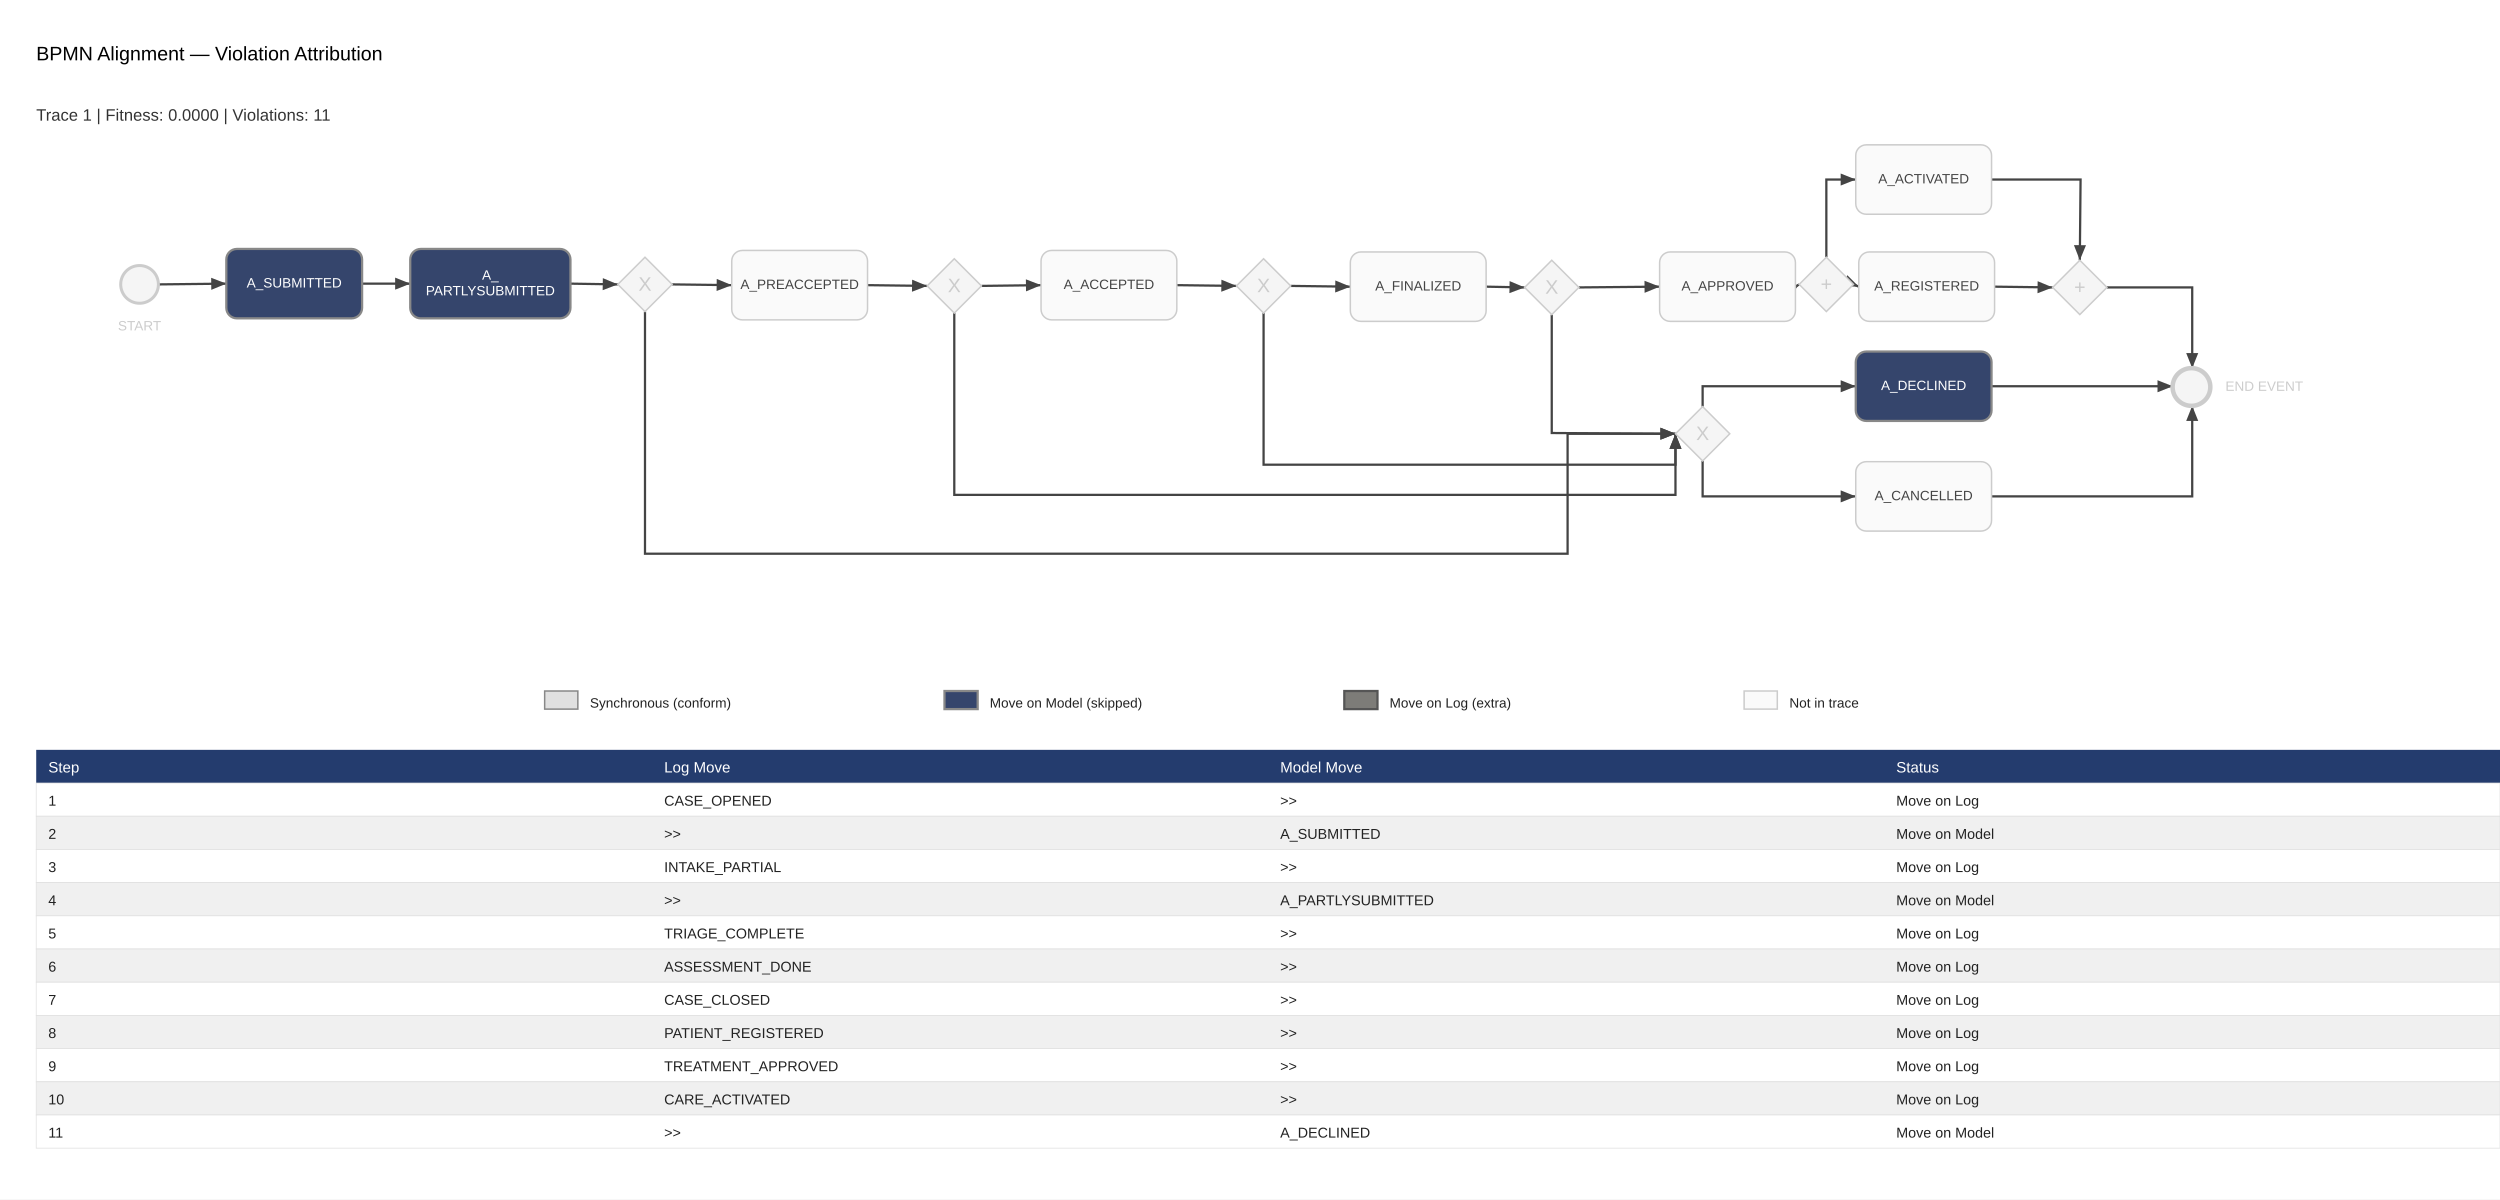
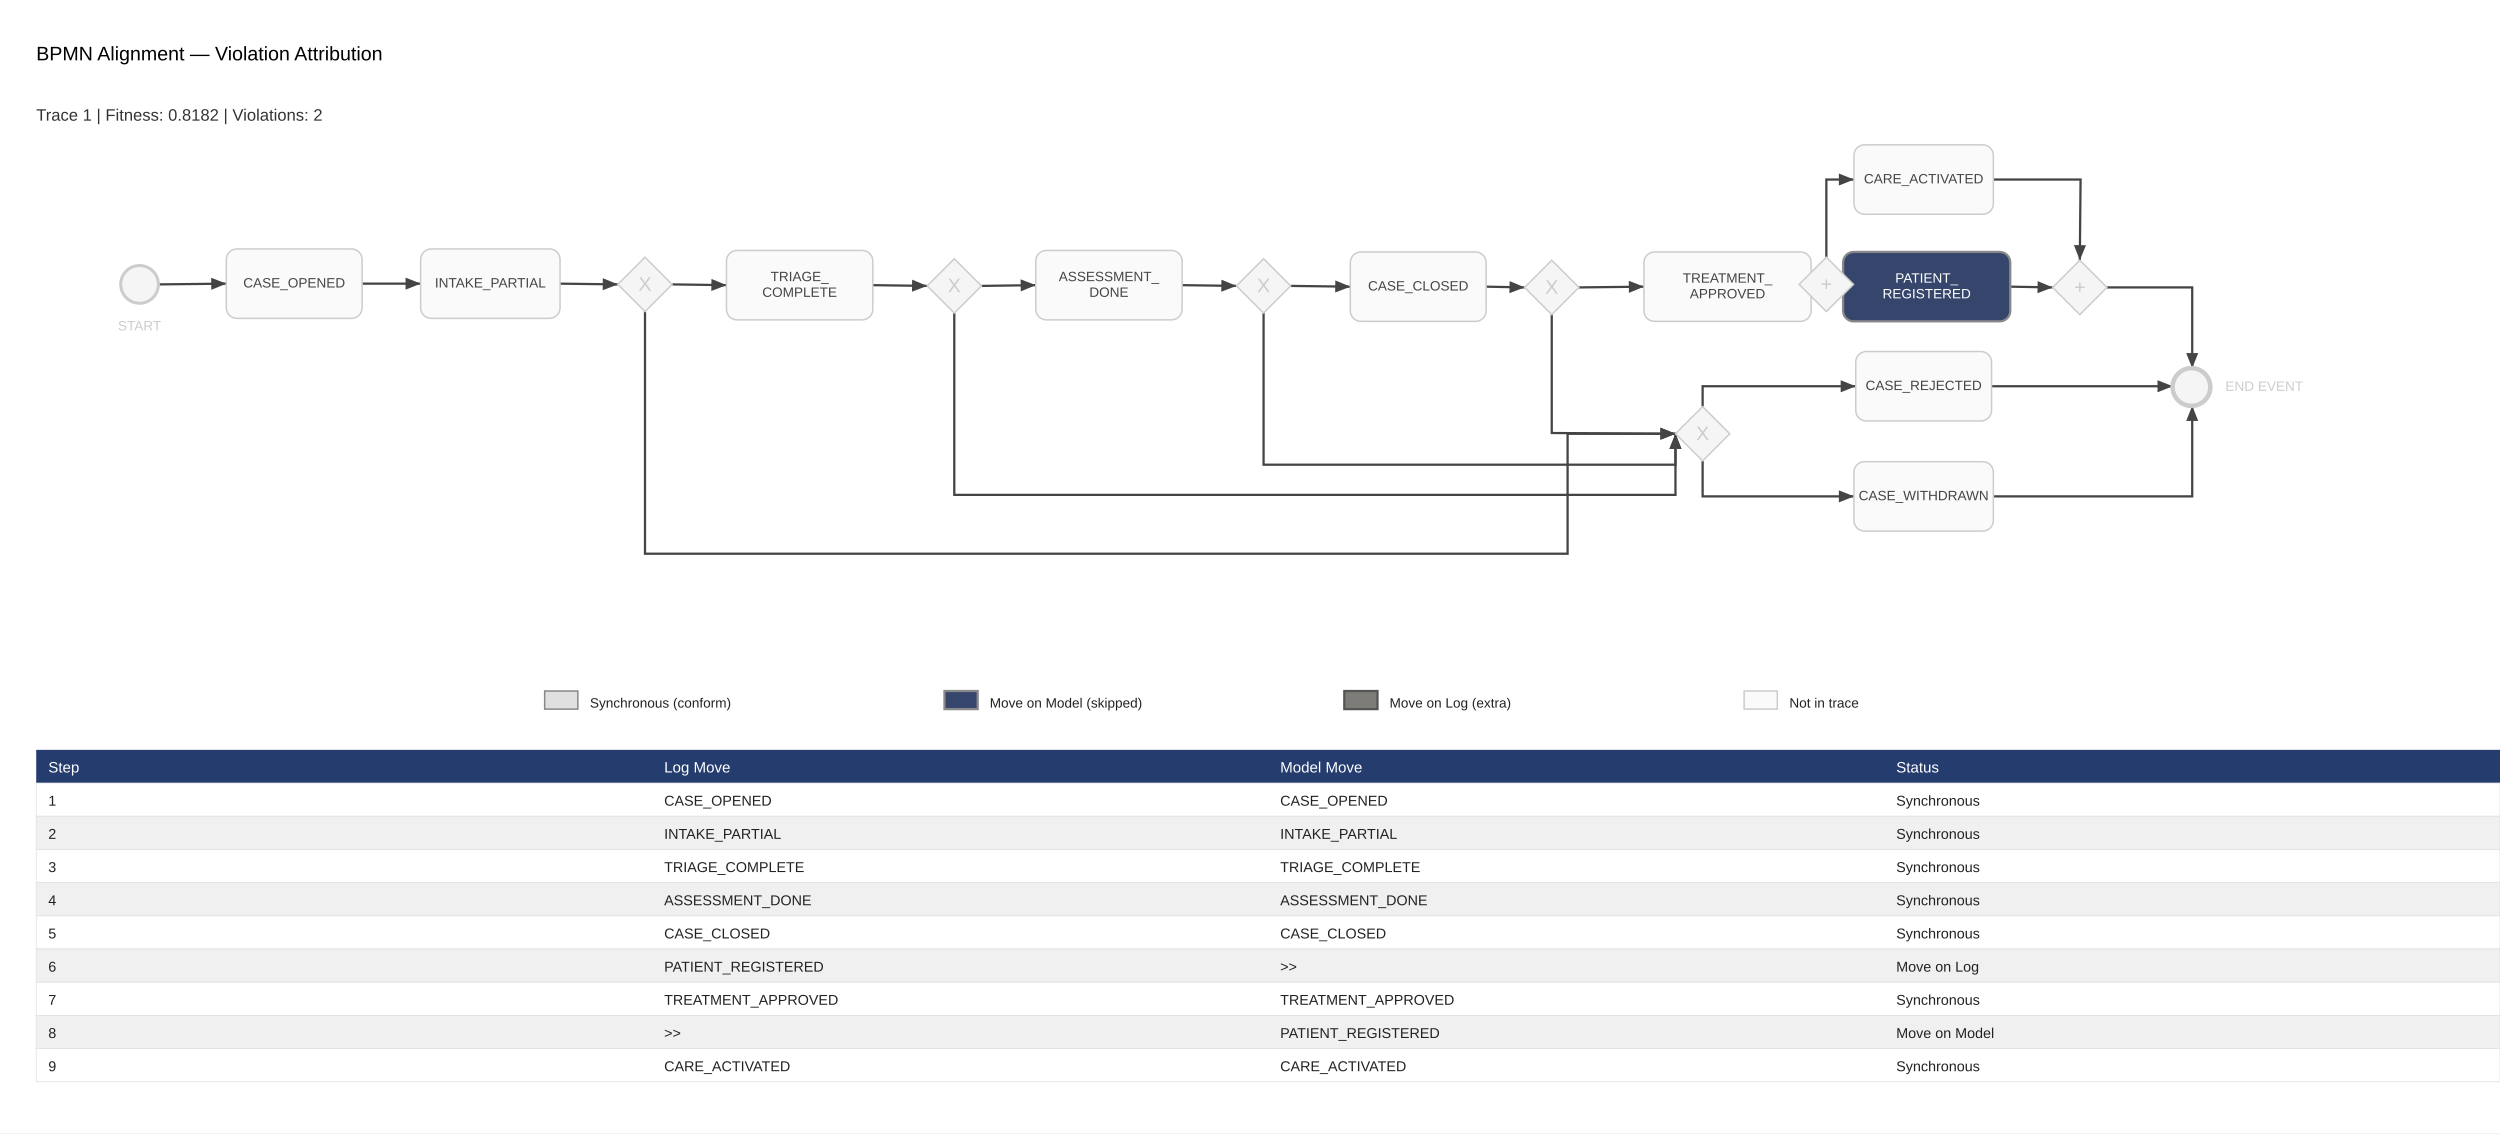
- <svg xmlns="http://www.w3.org/2000/svg" width="1657.0" height="795.0" viewBox="0 0 1657.0 795.0">
+ <svg xmlns="http://www.w3.org/2000/svg" width="1657.0" height="751.0" viewBox="0 0 1657.0 751.0">
  <defs>
    <marker id="arrow-grey" viewBox="0 0 10 10" refX="10" refY="5" markerWidth="10" markerHeight="10" orient="auto" markerUnits="userSpaceOnUse">
      <path d="M0,1 L10,5 L0,9 Z" fill="#444444" />
    </marker>
    <marker id="arrow-faded" viewBox="0 0 10 10" refX="10" refY="5" markerWidth="8" markerHeight="8" orient="auto" markerUnits="userSpaceOnUse">
      <path d="M0,1 L10,5 L0,9 Z" fill="#AAAAAA" />
    </marker>
  </defs>
  <rect x="0" y="0" width="100%" height="100%" fill="white" />
  <text x="24" y="40" font-family="Arial, sans-serif" font-size="13" fill="black">BPMN Alignment — Violation Attribution</text>
-   <text x="24" y="80.0" font-family="Arial, sans-serif" font-size="11" fill="#333">Trace 1   |   Fitness: 0.0000   |   Violations: 11</text>
-   <polyline points="240.0,188.0 271.9,188.0" fill="none" stroke="#444444" stroke-width="1.5" stroke-linejoin="miter" stroke-linecap="butt" marker-end="url(#arrow-grey)" />
-   <polyline points="378.1,188.0 409.5,188.5" fill="none" stroke="#444444" stroke-width="1.5" stroke-linejoin="miter" stroke-linecap="butt" marker-end="url(#arrow-grey)" />
-   <polyline points="445.5,188.5 485.0,189.0" fill="none" stroke="#444444" stroke-width="1.5" stroke-linejoin="miter" stroke-linecap="butt" marker-end="url(#arrow-grey)" />
-   <polyline points="575.0,189.0 614.5,189.5" fill="none" stroke="#444444" stroke-width="1.5" stroke-linejoin="miter" stroke-linecap="butt" marker-end="url(#arrow-grey)" />
-   <polyline points="650.5,189.5 690.0,189.0" fill="none" stroke="#444444" stroke-width="1.5" stroke-linejoin="miter" stroke-linecap="butt" marker-end="url(#arrow-grey)" />
-   <polyline points="780.0,189.0 819.5,189.5" fill="none" stroke="#444444" stroke-width="1.5" stroke-linejoin="miter" stroke-linecap="butt" marker-end="url(#arrow-grey)" />
+   <text x="24" y="80.0" font-family="Arial, sans-serif" font-size="11" fill="#333">Trace 1   |   Fitness: 0.8182   |   Violations: 2</text>
+   <polyline points="240.0,188.0 278.8,188.0" fill="none" stroke="#444444" stroke-width="1.5" stroke-linejoin="miter" stroke-linecap="butt" marker-end="url(#arrow-grey)" />
+   <polyline points="371.2,188.0 409.5,188.5" fill="none" stroke="#444444" stroke-width="1.5" stroke-linejoin="miter" stroke-linecap="butt" marker-end="url(#arrow-grey)" />
+   <polyline points="445.5,188.5 481.5,189.0" fill="none" stroke="#444444" stroke-width="1.5" stroke-linejoin="miter" stroke-linecap="butt" marker-end="url(#arrow-grey)" />
+   <polyline points="578.5,189.0 614.5,189.5" fill="none" stroke="#444444" stroke-width="1.5" stroke-linejoin="miter" stroke-linecap="butt" marker-end="url(#arrow-grey)" />
+   <polyline points="650.5,189.5 686.5,189.0" fill="none" stroke="#444444" stroke-width="1.5" stroke-linejoin="miter" stroke-linecap="butt" marker-end="url(#arrow-grey)" />
+   <polyline points="783.5,189.0 819.5,189.5" fill="none" stroke="#444444" stroke-width="1.5" stroke-linejoin="miter" stroke-linecap="butt" marker-end="url(#arrow-grey)" />
  <polyline points="855.5,189.5 895.0,190.0" fill="none" stroke="#444444" stroke-width="1.5" stroke-linejoin="miter" stroke-linecap="butt" marker-end="url(#arrow-grey)" />
-   <polyline points="1322.0,190.0 1360.5,190.5" fill="none" stroke="#444444" stroke-width="1.5" stroke-linejoin="miter" stroke-linecap="butt" marker-end="url(#arrow-grey)" />
-   <polyline points="1320.0,119.0 1379.0,119.0 1378.5,172.5" fill="none" stroke="#444444" stroke-width="1.5" stroke-linejoin="miter" stroke-linecap="butt" marker-end="url(#arrow-grey)" />
+   <polyline points="1332.4,190.0 1360.5,190.5" fill="none" stroke="#444444" stroke-width="1.5" stroke-linejoin="miter" stroke-linecap="butt" marker-end="url(#arrow-grey)" />
+   <polyline points="1321.2,119.0 1379.0,119.0 1378.5,172.5" fill="none" stroke="#444444" stroke-width="1.5" stroke-linejoin="miter" stroke-linecap="butt" marker-end="url(#arrow-grey)" />
  <polyline points="1320.0,256.0 1440.0,256.0" fill="none" stroke="#444444" stroke-width="1.5" stroke-linejoin="miter" stroke-linecap="butt" marker-end="url(#arrow-grey)" />
-   <polyline points="1320.0,329.0 1453.0,329.0 1453.0,269.0" fill="none" stroke="#444444" stroke-width="1.5" stroke-linejoin="miter" stroke-linecap="butt" marker-end="url(#arrow-grey)" />
+   <polyline points="1321.2,329.0 1453.0,329.0 1453.0,269.0" fill="none" stroke="#444444" stroke-width="1.5" stroke-linejoin="miter" stroke-linecap="butt" marker-end="url(#arrow-grey)" />
  <polyline points="985.0,190.0 1010.5,190.5" fill="none" stroke="#444444" stroke-width="1.5" stroke-linejoin="miter" stroke-linecap="butt" marker-end="url(#arrow-grey)" />
-   <polyline points="1046.5,190.5 1100.0,190.0" fill="none" stroke="#444444" stroke-width="1.5" stroke-linejoin="miter" stroke-linecap="butt" marker-end="url(#arrow-grey)" />
+   <polyline points="1046.5,190.5 1089.6,190.0" fill="none" stroke="#444444" stroke-width="1.5" stroke-linejoin="miter" stroke-linecap="butt" marker-end="url(#arrow-grey)" />
  <polyline points="427.5,206.5 427.5,367.0 1039.0,367.0 1039.0,287.5 1110.5,287.5" fill="none" stroke="#444444" stroke-width="1.5" stroke-linejoin="miter" stroke-linecap="butt" marker-end="url(#arrow-grey)" />
  <polyline points="105.0,188.5 150.0,188.0" fill="none" stroke="#444444" stroke-width="1.5" stroke-linejoin="miter" stroke-linecap="butt" marker-end="url(#arrow-grey)" />
  <polyline points="837.5,207.5 837.5,308.0 1110.5,308.0 1110.5,287.5" fill="none" stroke="#444444" stroke-width="1.5" stroke-linejoin="miter" stroke-linecap="butt" marker-end="url(#arrow-grey)" />
  <polyline points="1028.5,208.5 1028.5,287.0 1110.5,287.5" fill="none" stroke="#444444" stroke-width="1.5" stroke-linejoin="miter" stroke-linecap="butt" marker-end="url(#arrow-grey)" />
  <polyline points="632.5,207.5 632.5,328.0 1110.5,328.0 1110.5,287.5" fill="none" stroke="#444444" stroke-width="1.5" stroke-linejoin="miter" stroke-linecap="butt" marker-end="url(#arrow-grey)" />
  <polyline points="1396.5,190.5 1453.0,190.5 1453.0,244.0" fill="none" stroke="#444444" stroke-width="1.5" stroke-linejoin="miter" stroke-linecap="butt" marker-end="url(#arrow-grey)" />
-   <polyline points="1128.5,305.5 1128.5,329.0 1230.0,329.0" fill="none" stroke="#444444" stroke-width="1.5" stroke-linejoin="miter" stroke-linecap="butt" marker-end="url(#arrow-grey)" />
+   <polyline points="1128.5,305.5 1128.5,329.0 1228.8,329.0" fill="none" stroke="#444444" stroke-width="1.5" stroke-linejoin="miter" stroke-linecap="butt" marker-end="url(#arrow-grey)" />
  <polyline points="1128.5,269.5 1128.5,256.0 1230.0,256.0" fill="none" stroke="#444444" stroke-width="1.5" stroke-linejoin="miter" stroke-linecap="butt" marker-end="url(#arrow-grey)" />
-   <polyline points="1228.5,188.5 1232.0,190.0" fill="none" stroke="#444444" stroke-width="1.5" stroke-linejoin="miter" stroke-linecap="butt" marker-end="url(#arrow-grey)" />
-   <polyline points="1190.0,190.0 1192.5,188.5" fill="none" stroke="#444444" stroke-width="1.5" stroke-linejoin="miter" stroke-linecap="butt" marker-end="url(#arrow-grey)" />
-   <polyline points="1210.5,170.5 1210.5,119.0 1230.0,119.0" fill="none" stroke="#444444" stroke-width="1.5" stroke-linejoin="miter" stroke-linecap="butt" marker-end="url(#arrow-grey)" />
+   <polyline points="1228.5,188.5 1221.6,190.0" fill="none" stroke="#444444" stroke-width="1.5" stroke-linejoin="miter" stroke-linecap="butt" marker-end="url(#arrow-grey)" />
+   <polyline points="1200.4,190.0 1228.5,188.5" fill="none" stroke="#444444" stroke-width="1.5" stroke-linejoin="miter" stroke-linecap="butt" marker-end="url(#arrow-grey)" />
+   <polyline points="1210.5,170.5 1210.5,119.0 1228.8,119.0" fill="none" stroke="#444444" stroke-width="1.5" stroke-linejoin="miter" stroke-linecap="butt" marker-end="url(#arrow-grey)" />
  <circle cx="1452.5" cy="256.5" r="12.5" fill="#F5F5F5" stroke="#CCCCCC" stroke-width="3" />
  <text x="1475.0" y="256.5" text-anchor="start" dominant-baseline="middle" font-family="Arial, sans-serif" font-size="9" fill="#CCCCCC">END EVENT</text>
-   <rect x="1230.0" y="96.0" width="90.0" height="46.0" rx="7" ry="7" fill="#FAFAFA" stroke="#CCCCCC" stroke-width="1.0" />
-   <text x="1275.0" y="119.0" text-anchor="middle" dominant-baseline="middle" font-family="Arial, sans-serif" font-size="9" fill="#444444">A_ACTIVATED</text>
-   <rect x="1230.0" y="306.0" width="90.0" height="46.0" rx="7" ry="7" fill="#FAFAFA" stroke="#CCCCCC" stroke-width="1.0" />
-   <text x="1275.0" y="329.0" text-anchor="middle" dominant-baseline="middle" font-family="Arial, sans-serif" font-size="9" fill="#444444">A_CANCELLED</text>
-   <rect x="485.0" y="166.0" width="90.0" height="46.0" rx="7" ry="7" fill="#FAFAFA" stroke="#CCCCCC" stroke-width="1.0" />
-   <text x="530.0" y="189.0" text-anchor="middle" dominant-baseline="middle" font-family="Arial, sans-serif" font-size="9" fill="#444444">A_PREACCEPTED</text>
+   <rect x="1228.8" y="96.0" width="92.4" height="46.0" rx="7" ry="7" fill="#FAFAFA" stroke="#CCCCCC" stroke-width="1.0" />
+   <text x="1275.0" y="119.0" text-anchor="middle" dominant-baseline="middle" font-family="Arial, sans-serif" font-size="9" fill="#444444">CARE_ACTIVATED</text>
+   <rect x="1228.8" y="306.0" width="92.4" height="46.0" rx="7" ry="7" fill="#FAFAFA" stroke="#CCCCCC" stroke-width="1.0" />
+   <text x="1275.0" y="329.0" text-anchor="middle" dominant-baseline="middle" font-family="Arial, sans-serif" font-size="9" fill="#444444">CASE_WITHDRAWN</text>
+   <rect x="481.5" y="166.0" width="97.0" height="46.0" rx="7" ry="7" fill="#FAFAFA" stroke="#CCCCCC" stroke-width="1.0" />
+   <text x="530.0" y="183.8" text-anchor="middle" dominant-baseline="middle" font-family="Arial, sans-serif" font-size="9" fill="#444444">TRIAGE_</text>
+   <text x="530.0" y="194.2" text-anchor="middle" dominant-baseline="middle" font-family="Arial, sans-serif" font-size="9" fill="#444444">COMPLETE</text>
  <polygon points="632.5,171.5 650.5,189.5 632.5,207.5 614.5,189.5" fill="#F5F5F5" stroke="#CCCCCC" stroke-width="1.0" />
  <text x="632.5" y="190.0" text-anchor="middle" dominant-baseline="middle" font-family="Arial, sans-serif" font-size="13.0" fill="#CCCCCC">X</text>
-   <rect x="690.0" y="166.0" width="90.0" height="46.0" rx="7" ry="7" fill="#FAFAFA" stroke="#CCCCCC" stroke-width="1.0" />
-   <text x="735.0" y="189.0" text-anchor="middle" dominant-baseline="middle" font-family="Arial, sans-serif" font-size="9" fill="#444444">A_ACCEPTED</text>
+   <rect x="686.5" y="166.0" width="97.0" height="46.0" rx="7" ry="7" fill="#FAFAFA" stroke="#CCCCCC" stroke-width="1.0" />
+   <text x="735.0" y="183.8" text-anchor="middle" dominant-baseline="middle" font-family="Arial, sans-serif" font-size="9" fill="#444444">ASSESSMENT_</text>
+   <text x="735.0" y="194.2" text-anchor="middle" dominant-baseline="middle" font-family="Arial, sans-serif" font-size="9" fill="#444444">DONE</text>
  <polygon points="837.5,171.5 855.5,189.5 837.5,207.5 819.5,189.5" fill="#F5F5F5" stroke="#CCCCCC" stroke-width="1.0" />
  <text x="837.5" y="190.0" text-anchor="middle" dominant-baseline="middle" font-family="Arial, sans-serif" font-size="13.0" fill="#CCCCCC">X</text>
  <rect x="895.0" y="167.0" width="90.0" height="46.0" rx="7" ry="7" fill="#FAFAFA" stroke="#CCCCCC" stroke-width="1.0" />
-   <text x="940.0" y="190.0" text-anchor="middle" dominant-baseline="middle" font-family="Arial, sans-serif" font-size="9" fill="#444444">A_FINALIZED</text>
+   <text x="940.0" y="190.0" text-anchor="middle" dominant-baseline="middle" font-family="Arial, sans-serif" font-size="9" fill="#444444">CASE_CLOSED</text>
  <polygon points="1028.5,172.5 1046.5,190.5 1028.5,208.5 1010.5,190.5" fill="#F5F5F5" stroke="#CCCCCC" stroke-width="1.0" />
  <text x="1028.5" y="191.0" text-anchor="middle" dominant-baseline="middle" font-family="Arial, sans-serif" font-size="13.0" fill="#CCCCCC">X</text>
-   <rect x="1100.0" y="167.0" width="90.0" height="46.0" rx="7" ry="7" fill="#FAFAFA" stroke="#CCCCCC" stroke-width="1.0" />
-   <text x="1145.0" y="190.0" text-anchor="middle" dominant-baseline="middle" font-family="Arial, sans-serif" font-size="9" fill="#444444">A_APPROVED</text>
-   <rect x="1232.0" y="167.0" width="90.0" height="46.0" rx="7" ry="7" fill="#FAFAFA" stroke="#CCCCCC" stroke-width="1.0" />
-   <text x="1277.0" y="190.0" text-anchor="middle" dominant-baseline="middle" font-family="Arial, sans-serif" font-size="9" fill="#444444">A_REGISTERED</text>
+   <rect x="1089.6" y="167.0" width="110.8" height="46.0" rx="7" ry="7" fill="#FAFAFA" stroke="#CCCCCC" stroke-width="1.0" />
+   <text x="1145.0" y="184.8" text-anchor="middle" dominant-baseline="middle" font-family="Arial, sans-serif" font-size="9" fill="#444444">TREATMENT_</text>
+   <text x="1145.0" y="195.2" text-anchor="middle" dominant-baseline="middle" font-family="Arial, sans-serif" font-size="9" fill="#444444">APPROVED</text>
+   <rect x="1221.6" y="167.0" width="110.8" height="46.0" rx="7" ry="7" fill="#35456c" stroke="#888888" stroke-width="1.5" />
+   <text x="1277.0" y="184.8" text-anchor="middle" dominant-baseline="middle" font-family="Arial, sans-serif" font-size="9" fill="#ffffff">PATIENT_</text>
+   <text x="1277.0" y="195.2" text-anchor="middle" dominant-baseline="middle" font-family="Arial, sans-serif" font-size="9" fill="#ffffff">REGISTERED</text>
  <polygon points="1378.5,172.5 1396.5,190.5 1378.5,208.5 1360.5,190.5" fill="#F5F5F5" stroke="#CCCCCC" stroke-width="1.0" />
  <text x="1378.5" y="191.0" text-anchor="middle" dominant-baseline="middle" font-family="Arial, sans-serif" font-size="13.0" fill="#CCCCCC">+</text>
-   <rect x="1230.0" y="233.0" width="90.0" height="46.0" rx="7" ry="7" fill="#35456c" stroke="#888888" stroke-width="1.5" />
-   <text x="1275.0" y="256.0" text-anchor="middle" dominant-baseline="middle" font-family="Arial, sans-serif" font-size="9" fill="#ffffff">A_DECLINED</text>
+   <rect x="1230.0" y="233.0" width="90.0" height="46.0" rx="7" ry="7" fill="#FAFAFA" stroke="#CCCCCC" stroke-width="1.0" />
+   <text x="1275.0" y="256.0" text-anchor="middle" dominant-baseline="middle" font-family="Arial, sans-serif" font-size="9" fill="#444444">CASE_REJECTED</text>
  <polygon points="1128.5,269.5 1146.5,287.5 1128.5,305.5 1110.5,287.5" fill="#F5F5F5" stroke="#CCCCCC" stroke-width="1.0" />
  <text x="1128.5" y="288.0" text-anchor="middle" dominant-baseline="middle" font-family="Arial, sans-serif" font-size="13.0" fill="#CCCCCC">X</text>
  <polygon points="427.5,170.5 445.5,188.5 427.5,206.5 409.5,188.5" fill="#F5F5F5" stroke="#CCCCCC" stroke-width="1.0" />
  <text x="427.5" y="189.0" text-anchor="middle" dominant-baseline="middle" font-family="Arial, sans-serif" font-size="13.0" fill="#CCCCCC">X</text>
-   <rect x="271.9" y="165.0" width="106.2" height="46.0" rx="7" ry="7" fill="#35456c" stroke="#888888" stroke-width="1.5" />
-   <text x="325.0" y="182.8" text-anchor="middle" dominant-baseline="middle" font-family="Arial, sans-serif" font-size="9" fill="#ffffff">A_</text>
-   <text x="325.0" y="193.2" text-anchor="middle" dominant-baseline="middle" font-family="Arial, sans-serif" font-size="9" fill="#ffffff">PARTLYSUBMITTED</text>
-   <rect x="150.0" y="165.0" width="90.0" height="46.0" rx="7" ry="7" fill="#35456c" stroke="#888888" stroke-width="1.5" />
-   <text x="195.0" y="188.0" text-anchor="middle" dominant-baseline="middle" font-family="Arial, sans-serif" font-size="9" fill="#ffffff">A_SUBMITTED</text>
+   <rect x="278.8" y="165.0" width="92.4" height="46.0" rx="7" ry="7" fill="#FAFAFA" stroke="#CCCCCC" stroke-width="1.0" />
+   <text x="325.0" y="188.0" text-anchor="middle" dominant-baseline="middle" font-family="Arial, sans-serif" font-size="9" fill="#444444">INTAKE_PARTIAL</text>
+   <rect x="150.0" y="165.0" width="90.0" height="46.0" rx="7" ry="7" fill="#FAFAFA" stroke="#CCCCCC" stroke-width="1.0" />
+   <text x="195.0" y="188.0" text-anchor="middle" dominant-baseline="middle" font-family="Arial, sans-serif" font-size="9" fill="#444444">CASE_OPENED</text>
  <circle cx="92.5" cy="188.5" r="12.5" fill="#F5F5F5" stroke="#CCCCCC" stroke-width="2" />
  <text x="92.5" y="219.0" text-anchor="middle" font-family="Arial, sans-serif" font-size="9" fill="#CCCCCC">START</text>
  <polygon points="1210.5,170.5 1228.5,188.5 1210.5,206.5 1192.5,188.5" fill="#F5F5F5" stroke="#CCCCCC" stroke-width="1.0" />
  <text x="1210.5" y="189.0" text-anchor="middle" dominant-baseline="middle" font-family="Arial, sans-serif" font-size="13.0" fill="#CCCCCC">+</text>
  <rect x="24.0" y="497.0" width="1633.0" height="22.0" fill="#243c6e" />
  <text x="32.0" y="512.0" font-family="Arial, sans-serif" font-size="10" fill="white">Step</text>
  <text x="440.2" y="512.0" font-family="Arial, sans-serif" font-size="10" fill="white">Log Move</text>
  <text x="848.5" y="512.0" font-family="Arial, sans-serif" font-size="10" fill="white">Model Move</text>
  <text x="1256.8" y="512.0" font-family="Arial, sans-serif" font-size="10" fill="white">Status</text>
  <rect x="24.0" y="519.0" width="1633.0" height="22.0" fill="#FFFFFF" stroke="#E0E0E0" stroke-width="0.5" />
  <text x="32.0" y="534.0" font-family="Arial, sans-serif" font-size="9.5" fill="#222">1</text>
  <text x="440.2" y="534.0" font-family="Arial, sans-serif" font-size="9.5" fill="#222">CASE_OPENED</text>
-   <text x="848.5" y="534.0" font-family="Arial, sans-serif" font-size="9.5" fill="#222">&gt;&gt;</text>
-   <text x="1256.8" y="534.0" font-family="Arial, sans-serif" font-size="9.5" fill="#222">Move on Log</text>
+   <text x="848.5" y="534.0" font-family="Arial, sans-serif" font-size="9.5" fill="#222">CASE_OPENED</text>
+   <text x="1256.8" y="534.0" font-family="Arial, sans-serif" font-size="9.5" fill="#222">Synchronous</text>
  <rect x="24.0" y="541.0" width="1633.0" height="22.0" fill="#F0F0F0" stroke="#E0E0E0" stroke-width="0.5" />
  <text x="32.0" y="556.0" font-family="Arial, sans-serif" font-size="9.5" fill="#222">2</text>
-   <text x="440.2" y="556.0" font-family="Arial, sans-serif" font-size="9.5" fill="#222">&gt;&gt;</text>
-   <text x="848.5" y="556.0" font-family="Arial, sans-serif" font-size="9.5" fill="#222">A_SUBMITTED</text>
-   <text x="1256.8" y="556.0" font-family="Arial, sans-serif" font-size="9.5" fill="#222">Move on Model</text>
+   <text x="440.2" y="556.0" font-family="Arial, sans-serif" font-size="9.5" fill="#222">INTAKE_PARTIAL</text>
+   <text x="848.5" y="556.0" font-family="Arial, sans-serif" font-size="9.5" fill="#222">INTAKE_PARTIAL</text>
+   <text x="1256.8" y="556.0" font-family="Arial, sans-serif" font-size="9.5" fill="#222">Synchronous</text>
  <rect x="24.0" y="563.0" width="1633.0" height="22.0" fill="#FFFFFF" stroke="#E0E0E0" stroke-width="0.5" />
  <text x="32.0" y="578.0" font-family="Arial, sans-serif" font-size="9.5" fill="#222">3</text>
-   <text x="440.2" y="578.0" font-family="Arial, sans-serif" font-size="9.5" fill="#222">INTAKE_PARTIAL</text>
-   <text x="848.5" y="578.0" font-family="Arial, sans-serif" font-size="9.5" fill="#222">&gt;&gt;</text>
-   <text x="1256.8" y="578.0" font-family="Arial, sans-serif" font-size="9.5" fill="#222">Move on Log</text>
+   <text x="440.2" y="578.0" font-family="Arial, sans-serif" font-size="9.5" fill="#222">TRIAGE_COMPLETE</text>
+   <text x="848.5" y="578.0" font-family="Arial, sans-serif" font-size="9.5" fill="#222">TRIAGE_COMPLETE</text>
+   <text x="1256.8" y="578.0" font-family="Arial, sans-serif" font-size="9.5" fill="#222">Synchronous</text>
  <rect x="24.0" y="585.0" width="1633.0" height="22.0" fill="#F0F0F0" stroke="#E0E0E0" stroke-width="0.5" />
  <text x="32.0" y="600.0" font-family="Arial, sans-serif" font-size="9.5" fill="#222">4</text>
-   <text x="440.2" y="600.0" font-family="Arial, sans-serif" font-size="9.5" fill="#222">&gt;&gt;</text>
-   <text x="848.5" y="600.0" font-family="Arial, sans-serif" font-size="9.5" fill="#222">A_PARTLYSUBMITTED</text>
-   <text x="1256.8" y="600.0" font-family="Arial, sans-serif" font-size="9.5" fill="#222">Move on Model</text>
+   <text x="440.2" y="600.0" font-family="Arial, sans-serif" font-size="9.5" fill="#222">ASSESSMENT_DONE</text>
+   <text x="848.5" y="600.0" font-family="Arial, sans-serif" font-size="9.5" fill="#222">ASSESSMENT_DONE</text>
+   <text x="1256.8" y="600.0" font-family="Arial, sans-serif" font-size="9.5" fill="#222">Synchronous</text>
  <rect x="24.0" y="607.0" width="1633.0" height="22.0" fill="#FFFFFF" stroke="#E0E0E0" stroke-width="0.5" />
  <text x="32.0" y="622.0" font-family="Arial, sans-serif" font-size="9.5" fill="#222">5</text>
-   <text x="440.2" y="622.0" font-family="Arial, sans-serif" font-size="9.5" fill="#222">TRIAGE_COMPLETE</text>
-   <text x="848.5" y="622.0" font-family="Arial, sans-serif" font-size="9.5" fill="#222">&gt;&gt;</text>
-   <text x="1256.8" y="622.0" font-family="Arial, sans-serif" font-size="9.5" fill="#222">Move on Log</text>
+   <text x="440.2" y="622.0" font-family="Arial, sans-serif" font-size="9.5" fill="#222">CASE_CLOSED</text>
+   <text x="848.5" y="622.0" font-family="Arial, sans-serif" font-size="9.5" fill="#222">CASE_CLOSED</text>
+   <text x="1256.8" y="622.0" font-family="Arial, sans-serif" font-size="9.5" fill="#222">Synchronous</text>
  <rect x="24.0" y="629.0" width="1633.0" height="22.0" fill="#F0F0F0" stroke="#E0E0E0" stroke-width="0.5" />
  <text x="32.0" y="644.0" font-family="Arial, sans-serif" font-size="9.5" fill="#222">6</text>
-   <text x="440.2" y="644.0" font-family="Arial, sans-serif" font-size="9.5" fill="#222">ASSESSMENT_DONE</text>
+   <text x="440.2" y="644.0" font-family="Arial, sans-serif" font-size="9.5" fill="#222">PATIENT_REGISTERED</text>
  <text x="848.5" y="644.0" font-family="Arial, sans-serif" font-size="9.5" fill="#222">&gt;&gt;</text>
  <text x="1256.8" y="644.0" font-family="Arial, sans-serif" font-size="9.5" fill="#222">Move on Log</text>
  <rect x="24.0" y="651.0" width="1633.0" height="22.0" fill="#FFFFFF" stroke="#E0E0E0" stroke-width="0.5" />
  <text x="32.0" y="666.0" font-family="Arial, sans-serif" font-size="9.5" fill="#222">7</text>
-   <text x="440.2" y="666.0" font-family="Arial, sans-serif" font-size="9.5" fill="#222">CASE_CLOSED</text>
-   <text x="848.5" y="666.0" font-family="Arial, sans-serif" font-size="9.5" fill="#222">&gt;&gt;</text>
-   <text x="1256.8" y="666.0" font-family="Arial, sans-serif" font-size="9.5" fill="#222">Move on Log</text>
+   <text x="440.2" y="666.0" font-family="Arial, sans-serif" font-size="9.5" fill="#222">TREATMENT_APPROVED</text>
+   <text x="848.5" y="666.0" font-family="Arial, sans-serif" font-size="9.5" fill="#222">TREATMENT_APPROVED</text>
+   <text x="1256.8" y="666.0" font-family="Arial, sans-serif" font-size="9.5" fill="#222">Synchronous</text>
  <rect x="24.0" y="673.0" width="1633.0" height="22.0" fill="#F0F0F0" stroke="#E0E0E0" stroke-width="0.5" />
  <text x="32.0" y="688.0" font-family="Arial, sans-serif" font-size="9.5" fill="#222">8</text>
-   <text x="440.2" y="688.0" font-family="Arial, sans-serif" font-size="9.5" fill="#222">PATIENT_REGISTERED</text>
-   <text x="848.5" y="688.0" font-family="Arial, sans-serif" font-size="9.5" fill="#222">&gt;&gt;</text>
-   <text x="1256.8" y="688.0" font-family="Arial, sans-serif" font-size="9.5" fill="#222">Move on Log</text>
+   <text x="440.2" y="688.0" font-family="Arial, sans-serif" font-size="9.5" fill="#222">&gt;&gt;</text>
+   <text x="848.5" y="688.0" font-family="Arial, sans-serif" font-size="9.5" fill="#222">PATIENT_REGISTERED</text>
+   <text x="1256.8" y="688.0" font-family="Arial, sans-serif" font-size="9.5" fill="#222">Move on Model</text>
  <rect x="24.0" y="695.0" width="1633.0" height="22.0" fill="#FFFFFF" stroke="#E0E0E0" stroke-width="0.5" />
  <text x="32.0" y="710.0" font-family="Arial, sans-serif" font-size="9.5" fill="#222">9</text>
-   <text x="440.2" y="710.0" font-family="Arial, sans-serif" font-size="9.5" fill="#222">TREATMENT_APPROVED</text>
-   <text x="848.5" y="710.0" font-family="Arial, sans-serif" font-size="9.5" fill="#222">&gt;&gt;</text>
-   <text x="1256.8" y="710.0" font-family="Arial, sans-serif" font-size="9.5" fill="#222">Move on Log</text>
-   <rect x="24.0" y="717.0" width="1633.0" height="22.0" fill="#F0F0F0" stroke="#E0E0E0" stroke-width="0.5" />
-   <text x="32.0" y="732.0" font-family="Arial, sans-serif" font-size="9.5" fill="#222">10</text>
-   <text x="440.2" y="732.0" font-family="Arial, sans-serif" font-size="9.5" fill="#222">CARE_ACTIVATED</text>
-   <text x="848.5" y="732.0" font-family="Arial, sans-serif" font-size="9.5" fill="#222">&gt;&gt;</text>
-   <text x="1256.8" y="732.0" font-family="Arial, sans-serif" font-size="9.5" fill="#222">Move on Log</text>
-   <rect x="24.0" y="739.0" width="1633.0" height="22.0" fill="#FFFFFF" stroke="#E0E0E0" stroke-width="0.5" />
-   <text x="32.0" y="754.0" font-family="Arial, sans-serif" font-size="9.5" fill="#222">11</text>
-   <text x="440.2" y="754.0" font-family="Arial, sans-serif" font-size="9.5" fill="#222">&gt;&gt;</text>
-   <text x="848.5" y="754.0" font-family="Arial, sans-serif" font-size="9.5" fill="#222">A_DECLINED</text>
-   <text x="1256.8" y="754.0" font-family="Arial, sans-serif" font-size="9.5" fill="#222">Move on Model</text>
+   <text x="440.2" y="710.0" font-family="Arial, sans-serif" font-size="9.5" fill="#222">CARE_ACTIVATED</text>
+   <text x="848.5" y="710.0" font-family="Arial, sans-serif" font-size="9.5" fill="#222">CARE_ACTIVATED</text>
+   <text x="1256.8" y="710.0" font-family="Arial, sans-serif" font-size="9.5" fill="#222">Synchronous</text>
  <rect x="361.0" y="458.0" width="22" height="12" fill="#e0e0e0" stroke="#888888" stroke-width="1.0" />
  <text x="391.0" y="469.0" font-family="Arial, sans-serif" font-size="9" fill="#222">Synchronous (conform)</text>
  <rect x="626.0" y="458.0" width="22" height="12" fill="#35456c" stroke="#888888" stroke-width="1.5" />
  <text x="656.0" y="469.0" font-family="Arial, sans-serif" font-size="9" fill="#222">Move on Model (skipped)</text>
  <rect x="891.0" y="458.0" width="22" height="12" fill="#7d7c78" stroke="#555555" stroke-width="1.5" />
  <text x="921.0" y="469.0" font-family="Arial, sans-serif" font-size="9" fill="#222">Move on Log (extra)</text>
  <rect x="1156.0" y="458.0" width="22" height="12" fill="#FAFAFA" stroke="#CCCCCC" stroke-width="1.0" />
  <text x="1186.0" y="469.0" font-family="Arial, sans-serif" font-size="9" fill="#222">Not in trace</text>
</svg>
